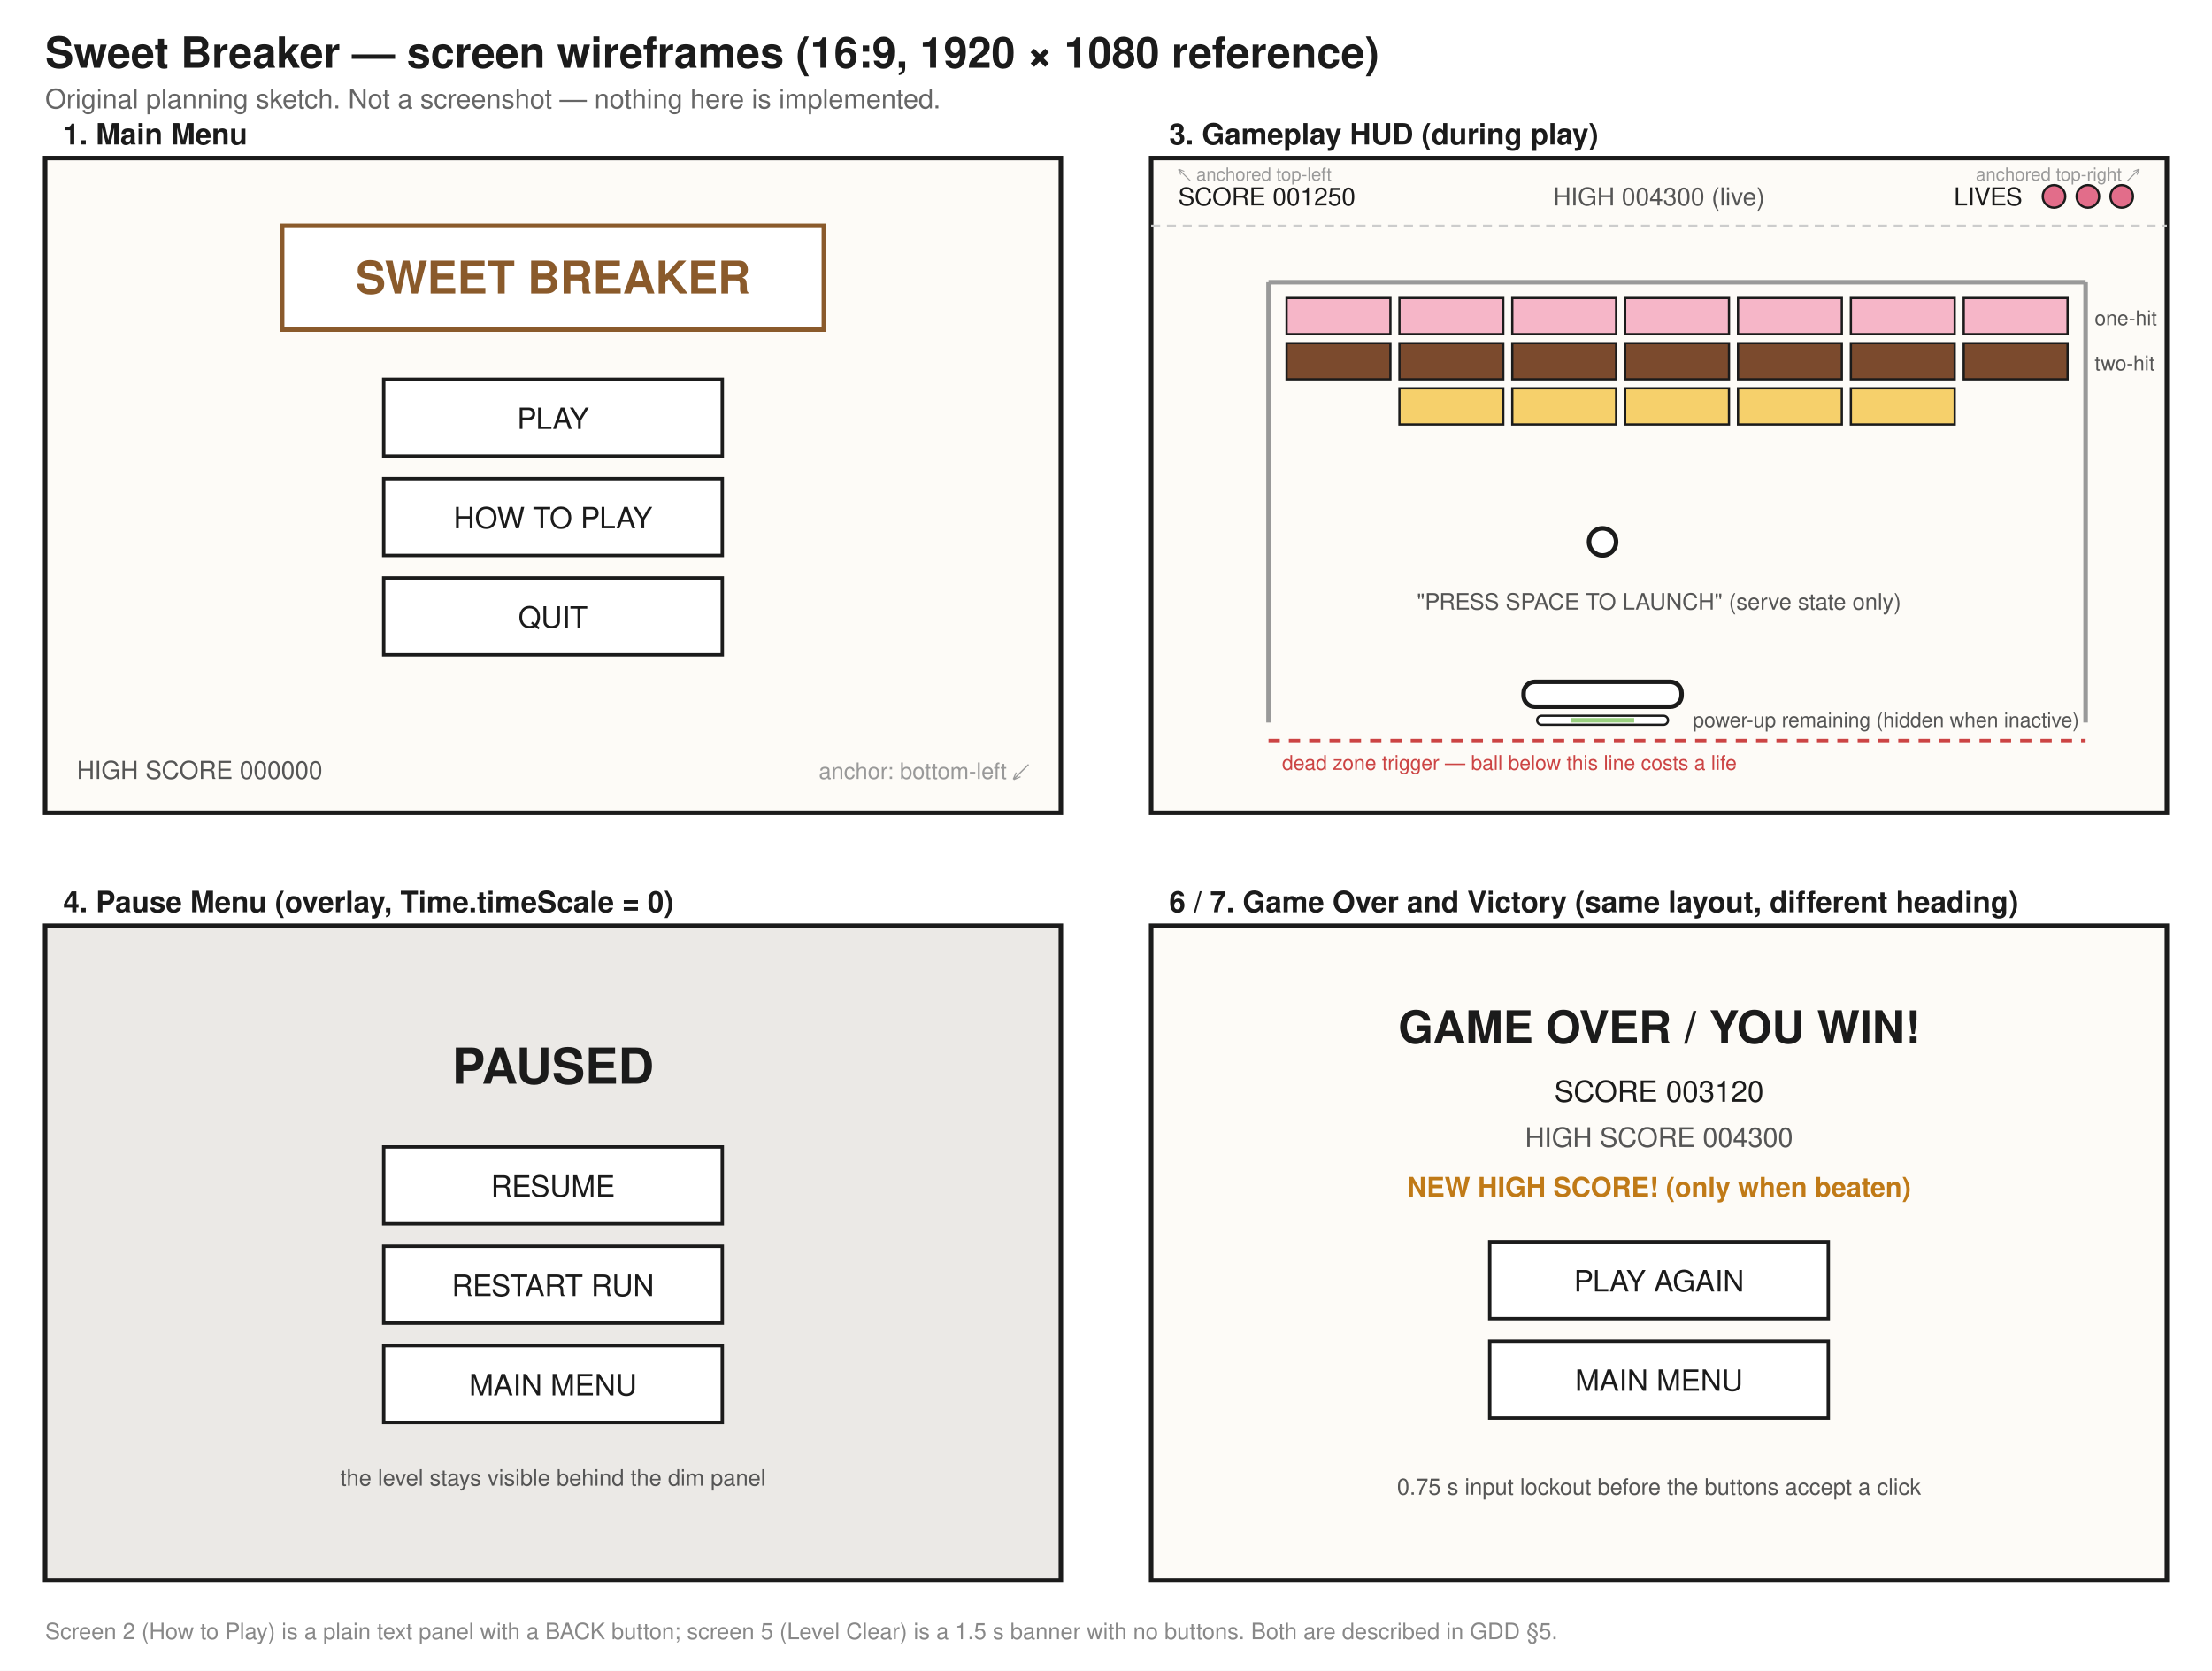
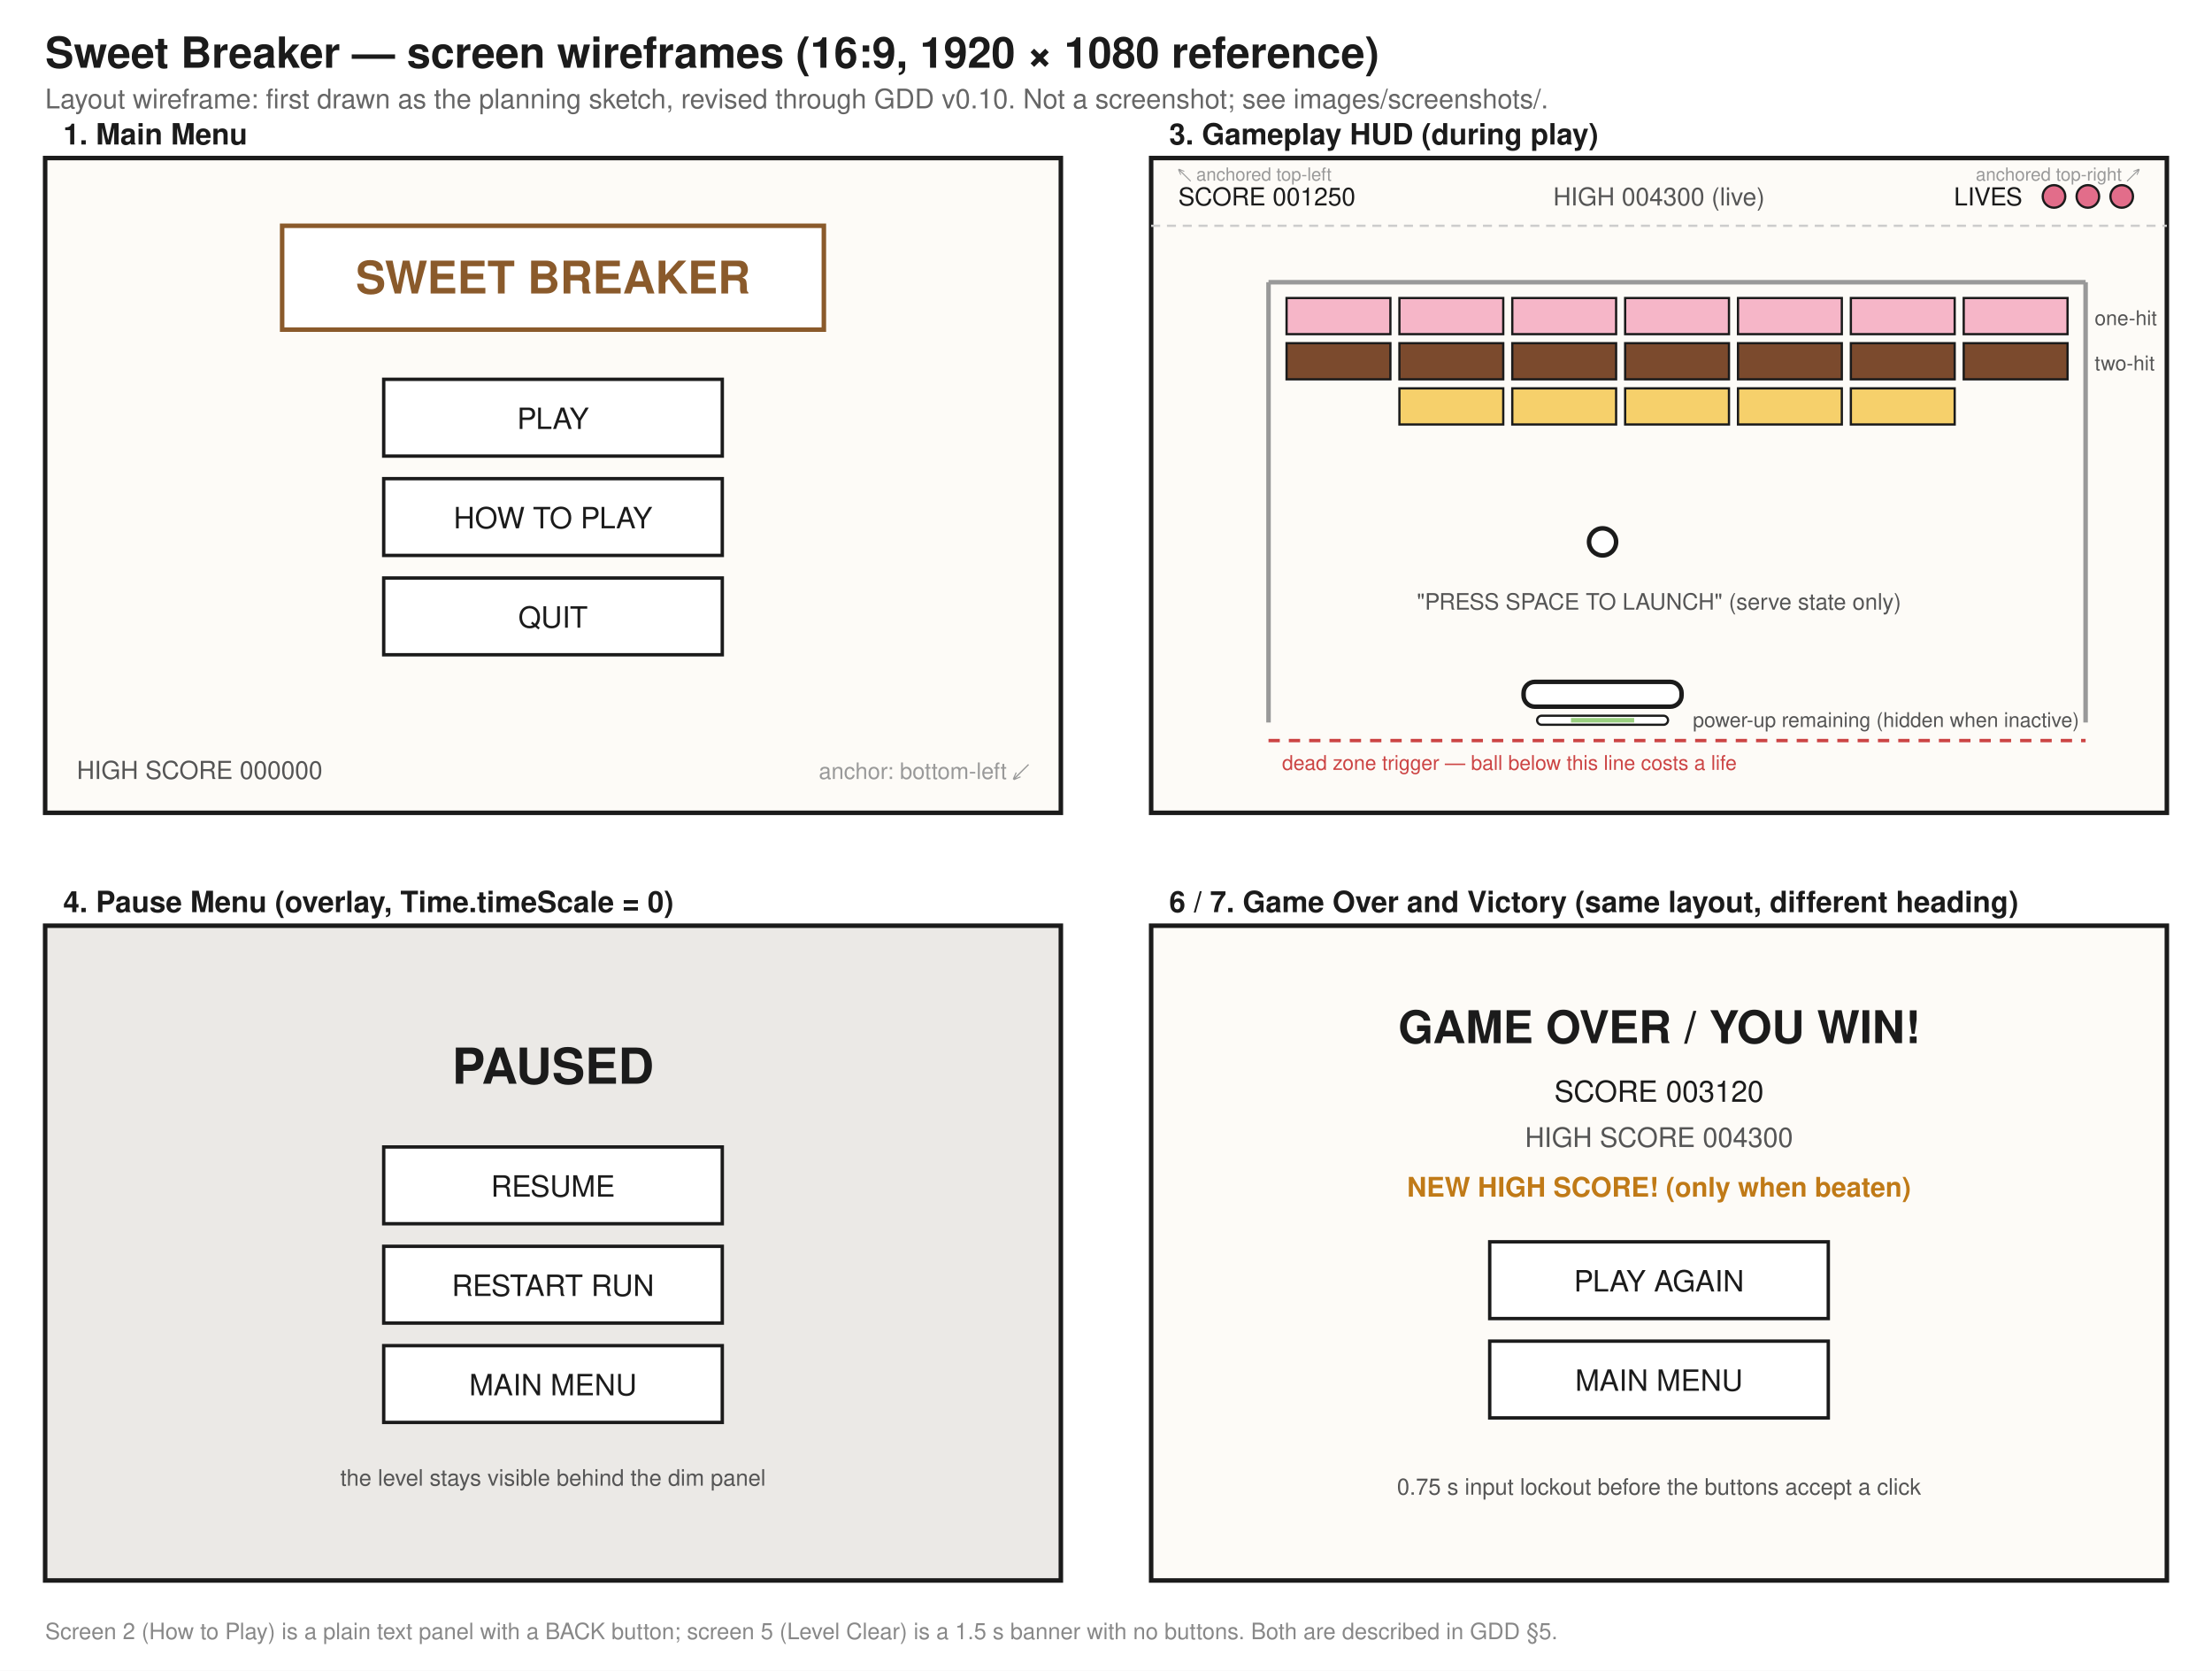
<svg xmlns="http://www.w3.org/2000/svg" width="980" height="740" viewBox="0 0 980 740" font-family="Segoe UI, Helvetica, Arial, sans-serif">
  <rect width="980" height="740" fill="#ffffff" />
  <text x="20" y="30" font-size="19" font-weight="600" fill="#1b1b1b">Sweet Breaker — screen wireframes (16:9, 1920 × 1080 reference)</text>
-   <text x="20" y="48" font-size="12" fill="#666666">Original planning sketch. Not a screenshot — nothing here is implemented.</text>
+   <text x="20" y="48" font-size="12" fill="#666666">Layout wireframe: first drawn as the planning sketch, revised through GDD v0.10. Not a screenshot; see images/screenshots/.</text>
  <g transform="translate(20,70)">
    <rect width="450" height="290" fill="#fdfbf7" stroke="#1b1b1b" stroke-width="2" />
    <text x="8" y="-6" font-size="13" font-weight="600" fill="#1b1b1b">1. Main Menu</text>
    <rect x="105" y="30" width="240" height="46" fill="#ffffff" stroke="#8a5a2b" stroke-width="2" />
    <text x="225" y="60" font-size="20" font-weight="700" fill="#8a5a2b" text-anchor="middle">SWEET BREAKER</text>
    <rect x="150" y="98" width="150" height="34" fill="#ffffff" stroke="#1b1b1b" stroke-width="1.5" />
    <text x="225" y="120" font-size="13" fill="#1b1b1b" text-anchor="middle">PLAY</text>
    <rect x="150" y="142" width="150" height="34" fill="#ffffff" stroke="#1b1b1b" stroke-width="1.5" />
    <text x="225" y="164" font-size="13" fill="#1b1b1b" text-anchor="middle">HOW TO PLAY</text>
    <rect x="150" y="186" width="150" height="34" fill="#ffffff" stroke="#1b1b1b" stroke-width="1.5" />
    <text x="225" y="208" font-size="13" fill="#1b1b1b" text-anchor="middle">QUIT</text>
    <text x="14" y="275" font-size="11" fill="#555555">HIGH SCORE 000000</text>
    <text x="436" y="275" font-size="10" fill="#999999" text-anchor="end">anchor: bottom-left ↙</text>
  </g>
  <g transform="translate(510,70)">
    <rect width="450" height="290" fill="#fdfbf7" stroke="#1b1b1b" stroke-width="2" />
    <text x="8" y="-6" font-size="13" font-weight="600" fill="#1b1b1b">3. Gameplay HUD (during play)</text>
    <line x1="0" y1="30" x2="450" y2="30" stroke="#cccccc" stroke-width="1" stroke-dasharray="4 3" />
    <text x="12" y="21" font-size="11" fill="#1b1b1b">SCORE 001250</text>
    <text x="225" y="21" font-size="11" fill="#555555" text-anchor="middle">HIGH 004300 (live)</text>
    <text x="386" y="21" font-size="11" fill="#1b1b1b" text-anchor="end">LIVES</text>
    <circle cx="400" cy="17" r="5" fill="#e26d8a" stroke="#1b1b1b" />
    <circle cx="415" cy="17" r="5" fill="#e26d8a" stroke="#1b1b1b" />
    <circle cx="430" cy="17" r="5" fill="#e26d8a" stroke="#1b1b1b" />
    <text x="12" y="10" font-size="8" fill="#999999">↖ anchored top-left</text>
    <text x="438" y="10" font-size="8" fill="#999999" text-anchor="end">anchored top-right ↗</text>
    <g stroke="#1b1b1b" stroke-width="1">
      <rect x="60" y="62" width="46" height="16" fill="#f6b6c8" />
      <rect x="110" y="62" width="46" height="16" fill="#f6b6c8" />
      <rect x="160" y="62" width="46" height="16" fill="#f6b6c8" />
      <rect x="210" y="62" width="46" height="16" fill="#f6b6c8" />
      <rect x="260" y="62" width="46" height="16" fill="#f6b6c8" />
      <rect x="310" y="62" width="46" height="16" fill="#f6b6c8" />
      <rect x="360" y="62" width="46" height="16" fill="#f6b6c8" />
      <rect x="60" y="82" width="46" height="16" fill="#7b4a2d" />
      <rect x="110" y="82" width="46" height="16" fill="#7b4a2d" />
      <rect x="160" y="82" width="46" height="16" fill="#7b4a2d" />
      <rect x="210" y="82" width="46" height="16" fill="#7b4a2d" />
      <rect x="260" y="82" width="46" height="16" fill="#7b4a2d" />
      <rect x="310" y="82" width="46" height="16" fill="#7b4a2d" />
      <rect x="360" y="82" width="46" height="16" fill="#7b4a2d" />
      <rect x="110" y="102" width="46" height="16" fill="#f6d06b" />
      <rect x="160" y="102" width="46" height="16" fill="#f6d06b" />
      <rect x="210" y="102" width="46" height="16" fill="#f6d06b" />
      <rect x="260" y="102" width="46" height="16" fill="#f6d06b" />
      <rect x="310" y="102" width="46" height="16" fill="#f6d06b" />
    </g>
    <text x="418" y="74" font-size="9" fill="#555555">one-hit</text>
    <text x="418" y="94" font-size="9" fill="#555555">two-hit</text>
    <line x1="52" y1="55" x2="52" y2="250" stroke="#999999" stroke-width="2" />
    <line x1="414" y1="55" x2="414" y2="250" stroke="#999999" stroke-width="2" />
    <line x1="52" y1="55" x2="414" y2="55" stroke="#999999" stroke-width="2" />
    <circle cx="200" cy="170" r="6" fill="#ffffff" stroke="#1b1b1b" stroke-width="2" />
    <rect x="165" y="232" width="70" height="11" rx="5" fill="#ffffff" stroke="#1b1b1b" stroke-width="2" />
    <rect x="171" y="247" width="58" height="4" rx="2" fill="#ffffff" stroke="#1b1b1b" stroke-width="1" />
    <rect x="186" y="248" width="28" height="2" fill="#9ad07f" />
    <text x="240" y="252" font-size="9" fill="#555555">power-up remaining (hidden when inactive)</text>
    <line x1="52" y1="258" x2="414" y2="258" stroke="#cc4444" stroke-width="1.5" stroke-dasharray="5 4" />
    <text x="58" y="271" font-size="9" fill="#cc4444">dead zone trigger — ball below this line costs a life</text>
    <text x="225" y="200" font-size="10" fill="#555555" text-anchor="middle">"PRESS SPACE TO LAUNCH" (serve state only)</text>
  </g>
  <g transform="translate(20,410)">
    <rect width="450" height="290" fill="#fdfbf7" stroke="#1b1b1b" stroke-width="2" />
    <text x="8" y="-6" font-size="13" font-weight="600" fill="#1b1b1b">4. Pause Menu (overlay, Time.timeScale = 0)</text>
    <rect x="0" y="0" width="450" height="290" fill="#1b1b1b" opacity="0.08" />
    <text x="225" y="70" font-size="22" font-weight="700" fill="#1b1b1b" text-anchor="middle">PAUSED</text>
    <rect x="150" y="98" width="150" height="34" fill="#ffffff" stroke="#1b1b1b" stroke-width="1.5" />
    <text x="225" y="120" font-size="13" fill="#1b1b1b" text-anchor="middle">RESUME</text>
    <rect x="150" y="142" width="150" height="34" fill="#ffffff" stroke="#1b1b1b" stroke-width="1.5" />
    <text x="225" y="164" font-size="13" fill="#1b1b1b" text-anchor="middle">RESTART RUN</text>
    <rect x="150" y="186" width="150" height="34" fill="#ffffff" stroke="#1b1b1b" stroke-width="1.5" />
    <text x="225" y="208" font-size="13" fill="#1b1b1b" text-anchor="middle">MAIN MENU</text>
    <text x="225" y="248" font-size="10" fill="#555555" text-anchor="middle">the level stays visible behind the dim panel</text>
  </g>
  <g transform="translate(510,410)">
    <rect width="450" height="290" fill="#fdfbf7" stroke="#1b1b1b" stroke-width="2" />
    <text x="8" y="-6" font-size="13" font-weight="600" fill="#1b1b1b">6 / 7. Game Over and Victory (same layout, different heading)</text>
    <text x="225" y="52" font-size="20" font-weight="700" fill="#1b1b1b" text-anchor="middle">GAME OVER  /  YOU WIN!</text>
    <text x="225" y="78" font-size="13" fill="#1b1b1b" text-anchor="middle">SCORE 003120</text>
    <text x="225" y="98" font-size="12" fill="#555555" text-anchor="middle">HIGH SCORE 004300</text>
    <text x="225" y="120" font-size="12" font-weight="600" fill="#c07a17" text-anchor="middle">NEW HIGH SCORE!  (only when beaten)</text>
    <rect x="150" y="140" width="150" height="34" fill="#ffffff" stroke="#1b1b1b" stroke-width="1.5" />
    <text x="225" y="162" font-size="13" fill="#1b1b1b" text-anchor="middle">PLAY AGAIN</text>
    <rect x="150" y="184" width="150" height="34" fill="#ffffff" stroke="#1b1b1b" stroke-width="1.5" />
    <text x="225" y="206" font-size="13" fill="#1b1b1b" text-anchor="middle">MAIN MENU</text>
    <text x="225" y="252" font-size="10" fill="#555555" text-anchor="middle">0.75 s input lockout before the buttons accept a click</text>
  </g>
  <text x="20" y="726" font-size="10" fill="#888888">Screen 2 (How to Play) is a plain text panel with a BACK button; screen 5 (Level Clear) is a 1.5 s banner with no buttons. Both are described in GDD §5.</text>
</svg>
